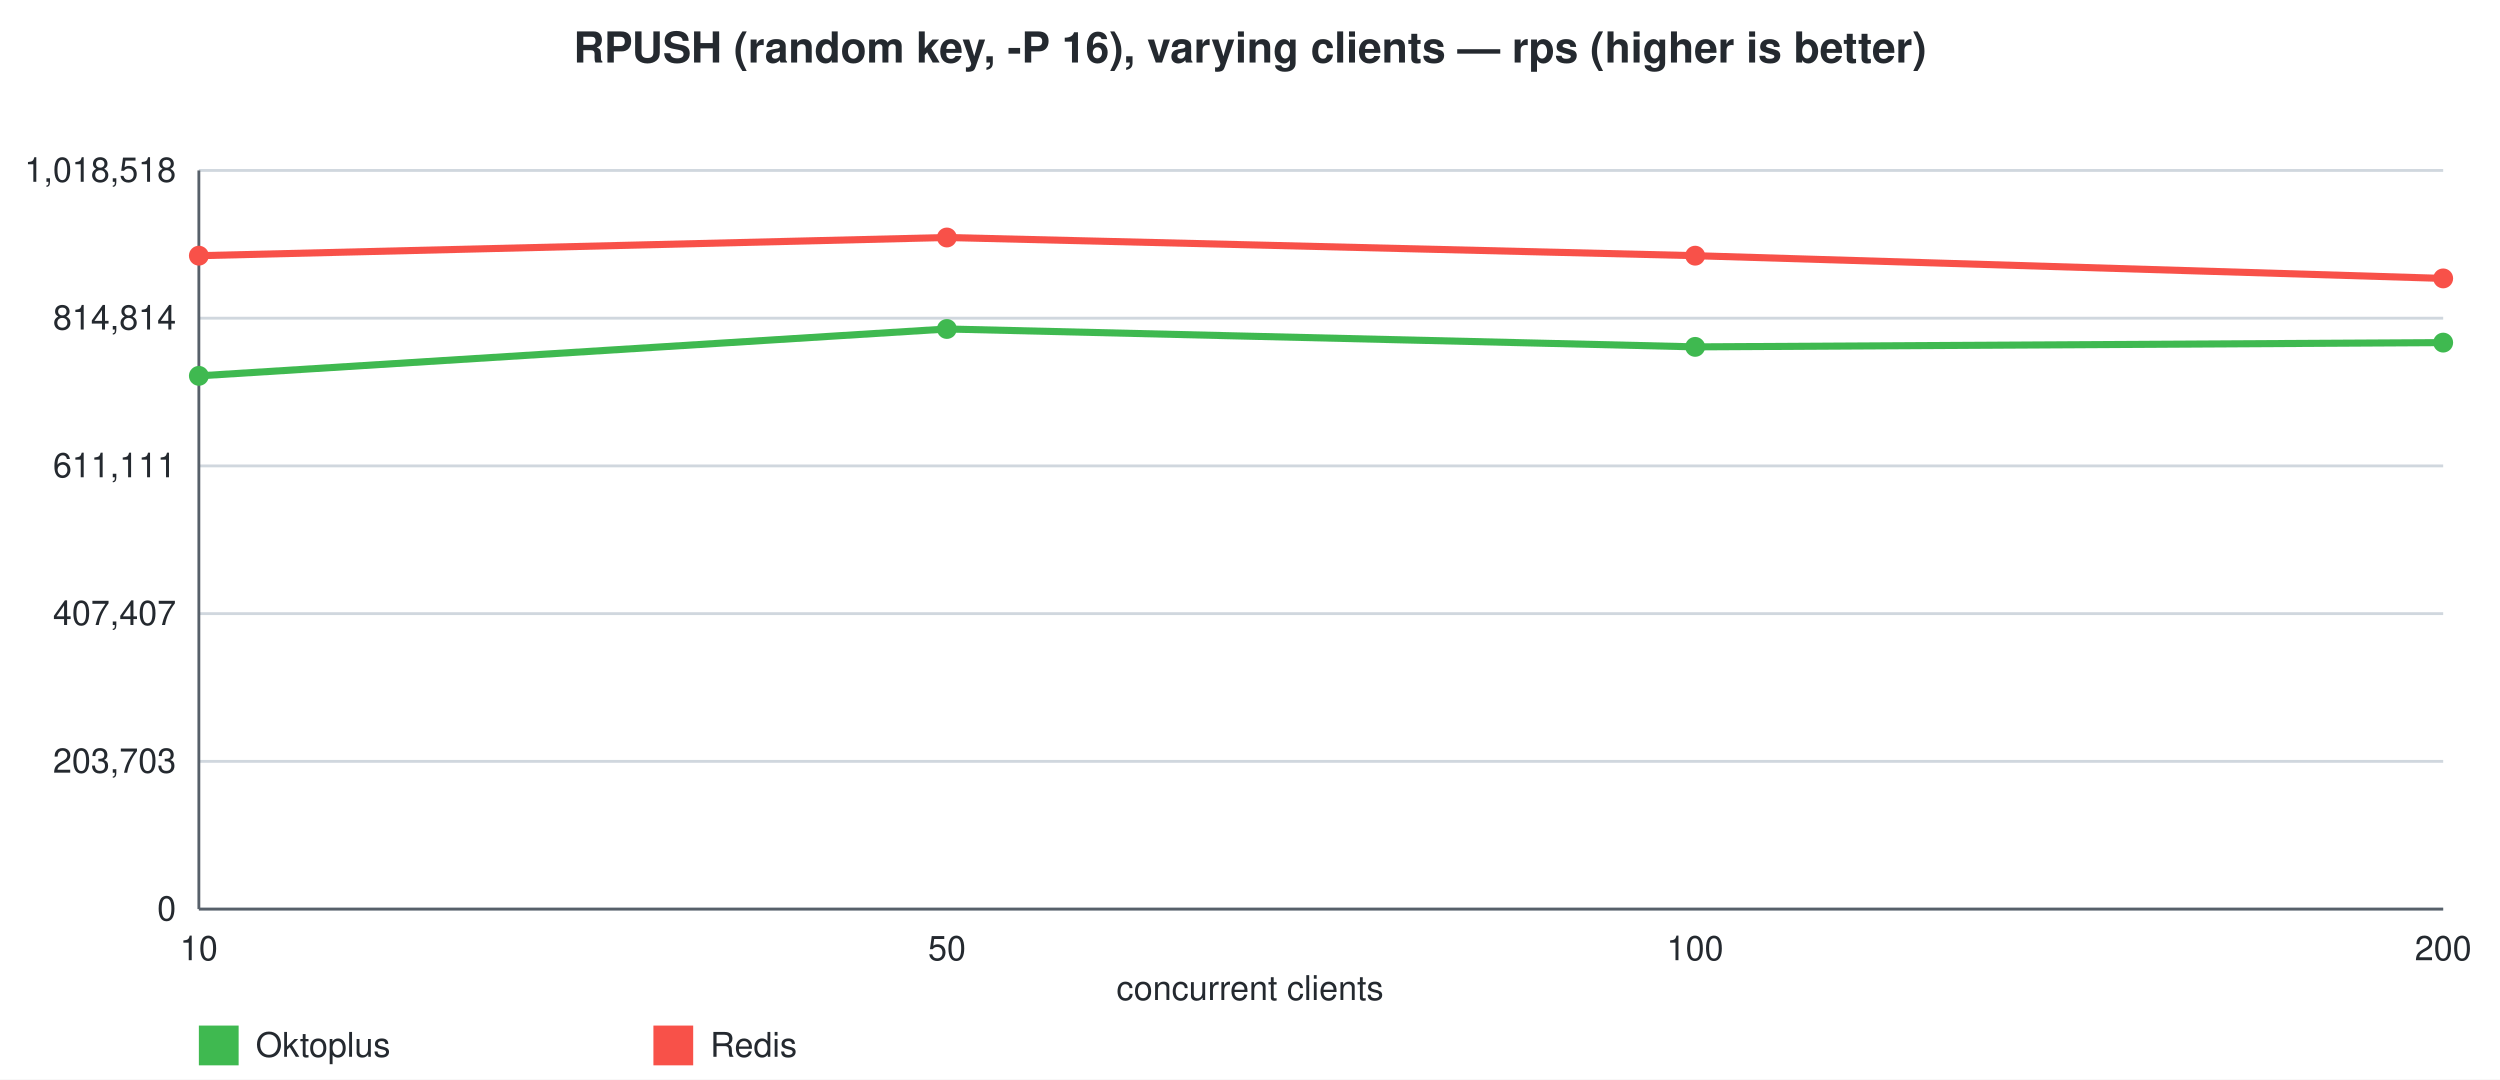
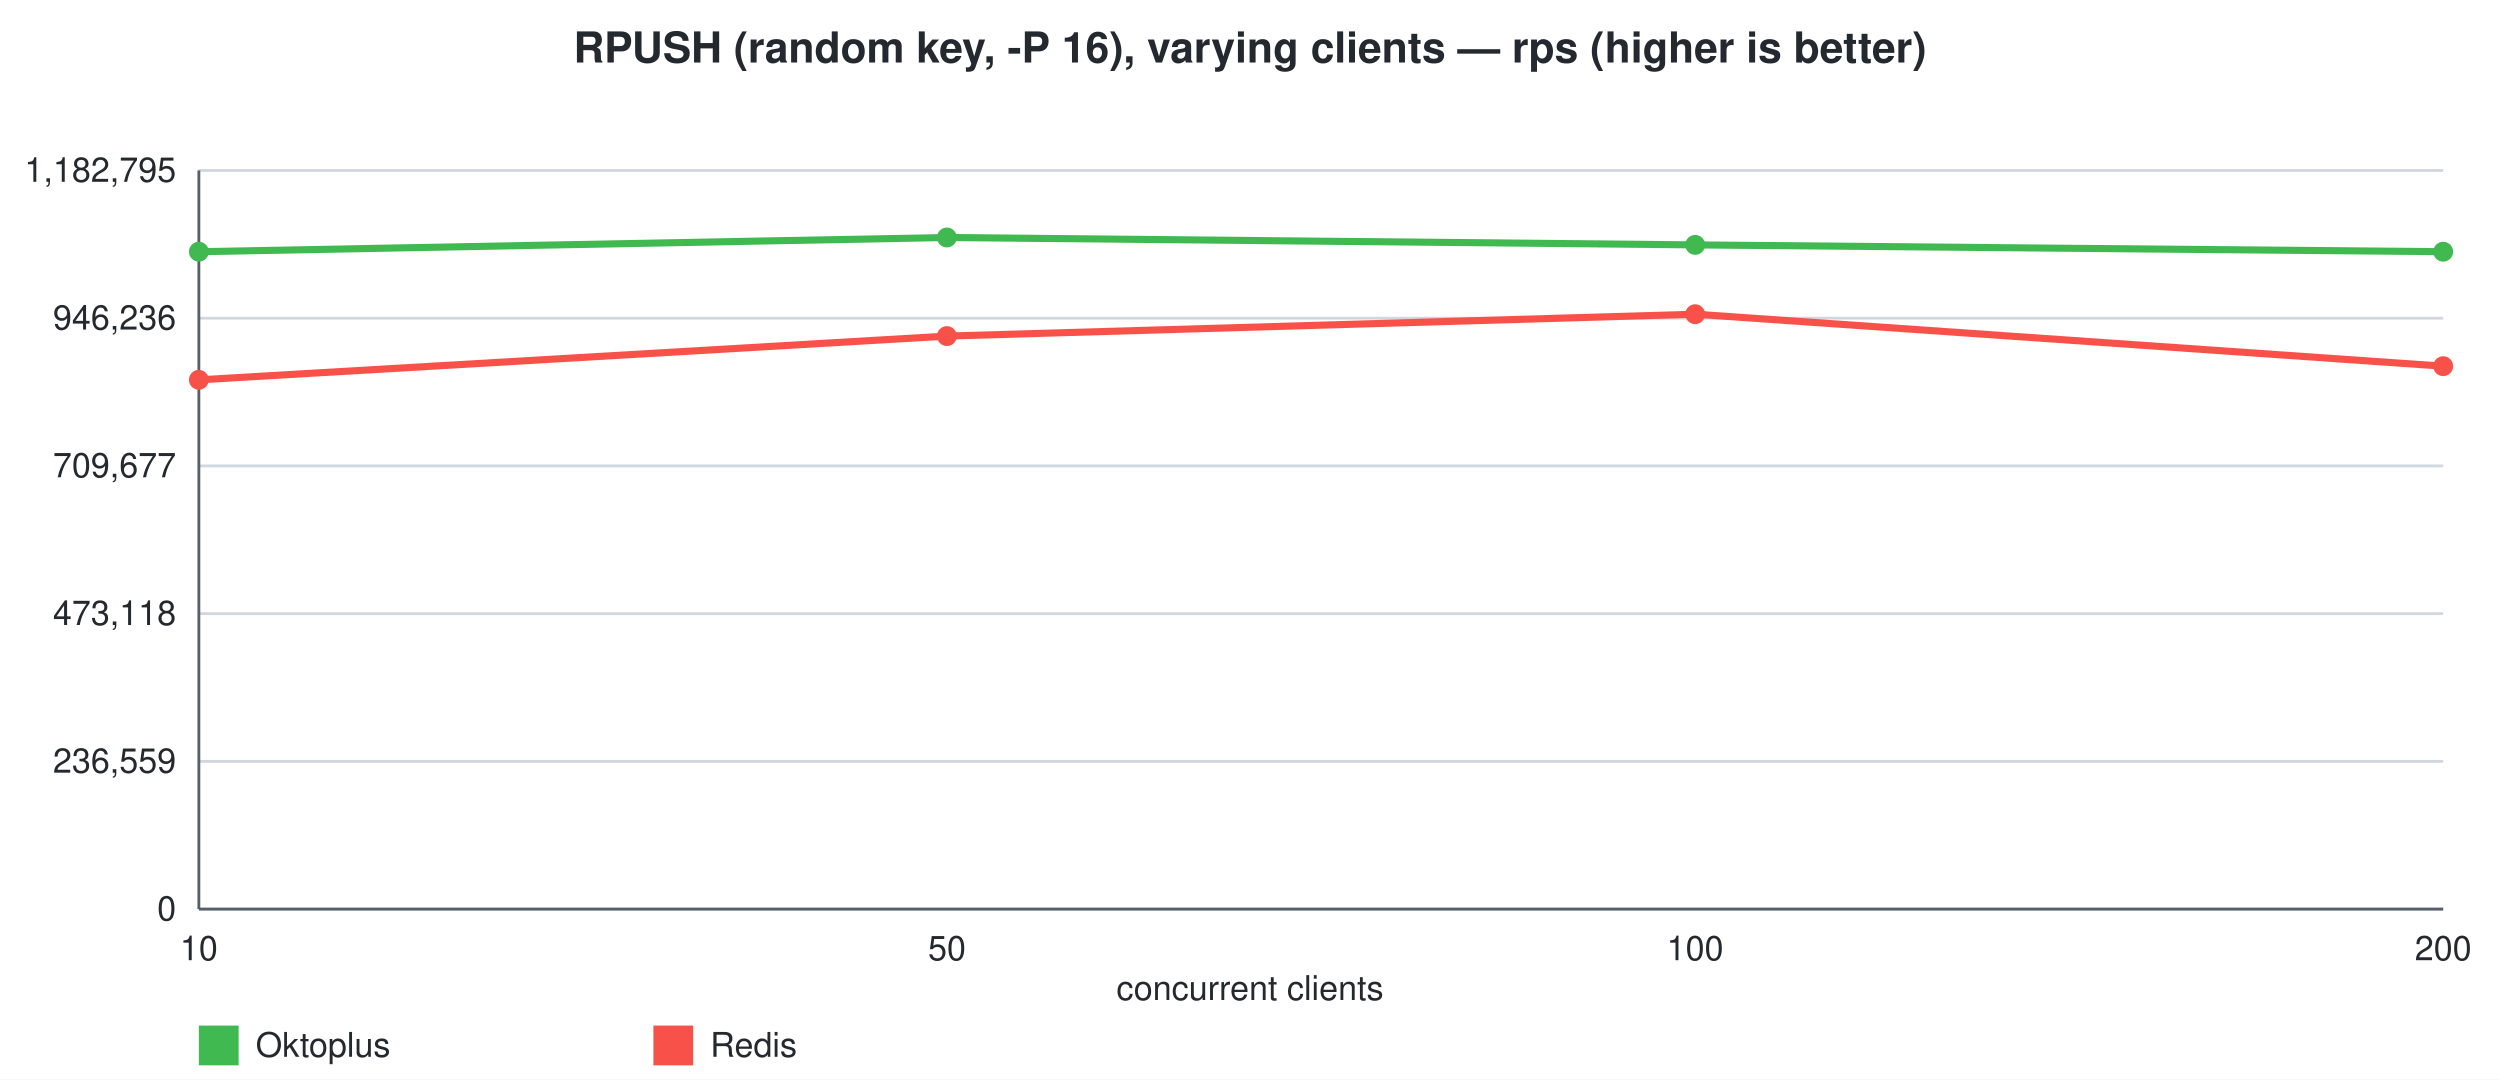
<svg xmlns="http://www.w3.org/2000/svg" width="880" height="380" viewBox="0 0 880 380" font-family="-apple-system, Segoe UI, Helvetica, Arial, sans-serif" font-size="12">
  <rect width="880" height="380" fill="#ffffff" />
  <text x="440.0" y="22" text-anchor="middle" fill="#24292f" font-size="15" font-weight="600">RPUSH (random key, -P 16), varying clients — rps (higher is better)</text>
  <line x1="70" y1="320.0" x2="860" y2="320.0" stroke="#d0d7de" stroke-width="1" />
  <text x="62" y="324.0" text-anchor="end" fill="#24292f">0</text>
  <line x1="70" y1="268.0" x2="860" y2="268.0" stroke="#d0d7de" stroke-width="1" />
-   <text x="62" y="272.0" text-anchor="end" fill="#24292f">203,703</text>
+   <text x="62" y="272.0" text-anchor="end" fill="#24292f">236,559</text>
  <line x1="70" y1="216.0" x2="860" y2="216.0" stroke="#d0d7de" stroke-width="1" />
-   <text x="62" y="220.0" text-anchor="end" fill="#24292f">407,407</text>
+   <text x="62" y="220.0" text-anchor="end" fill="#24292f">473,118</text>
  <line x1="70" y1="164.0" x2="860" y2="164.0" stroke="#d0d7de" stroke-width="1" />
-   <text x="62" y="168.0" text-anchor="end" fill="#24292f">611,111</text>
+   <text x="62" y="168.0" text-anchor="end" fill="#24292f">709,677</text>
  <line x1="70" y1="112.0" x2="860" y2="112.0" stroke="#d0d7de" stroke-width="1" />
-   <text x="62" y="116.0" text-anchor="end" fill="#24292f">814,814</text>
+   <text x="62" y="116.0" text-anchor="end" fill="#24292f">946,236</text>
  <line x1="70" y1="60.0" x2="860" y2="60.0" stroke="#d0d7de" stroke-width="1" />
-   <text x="62" y="64.0" text-anchor="end" fill="#24292f">1,018,518</text>
+   <text x="62" y="64.0" text-anchor="end" fill="#24292f">1,182,795</text>
  <line x1="70" y1="60" x2="70" y2="320" stroke="#57606a" stroke-width="1" />
  <line x1="70" y1="320" x2="860" y2="320" stroke="#57606a" stroke-width="1" />
  <text x="70.0" y="338" text-anchor="middle" fill="#24292f">10</text>
  <text x="333.333" y="338" text-anchor="middle" fill="#24292f">50</text>
  <text x="596.667" y="338" text-anchor="middle" fill="#24292f">100</text>
  <text x="860.0" y="338" text-anchor="middle" fill="#24292f">200</text>
  <text x="440.0" y="352" text-anchor="middle" fill="#24292f">concurrent clients</text>
-   <polyline fill="none" stroke="#3fb950" stroke-width="2.5" points="70.0,132.3 333.3,115.8 596.7,122.1 860.0,120.6" />
-   <circle cx="70.0" cy="132.3" r="3.5" fill="#3fb950" />
-   <circle cx="333.3" cy="115.8" r="3.5" fill="#3fb950" />
-   <circle cx="596.7" cy="122.1" r="3.5" fill="#3fb950" />
-   <circle cx="860.0" cy="120.6" r="3.5" fill="#3fb950" />
-   <polyline fill="none" stroke="#f85149" stroke-width="2.5" points="70.0,90.0 333.3,83.6 596.7,90.0 860.0,98.0" />
-   <circle cx="70.0" cy="90.0" r="3.5" fill="#f85149" />
-   <circle cx="333.3" cy="83.6" r="3.5" fill="#f85149" />
-   <circle cx="596.7" cy="90.0" r="3.5" fill="#f85149" />
-   <circle cx="860.0" cy="98.0" r="3.5" fill="#f85149" />
+   <polyline fill="none" stroke="#3fb950" stroke-width="2.5" points="70.0,88.6 333.3,83.6 596.7,86.2 860.0,88.6" />
+   <circle cx="70.0" cy="88.6" r="3.5" fill="#3fb950" />
+   <circle cx="333.3" cy="83.6" r="3.5" fill="#3fb950" />
+   <circle cx="596.7" cy="86.2" r="3.5" fill="#3fb950" />
+   <circle cx="860.0" cy="88.6" r="3.5" fill="#3fb950" />
+   <polyline fill="none" stroke="#f85149" stroke-width="2.5" points="70.0,133.7 333.3,118.3 596.7,110.6 860.0,128.9" />
+   <circle cx="70.0" cy="133.7" r="3.5" fill="#f85149" />
+   <circle cx="333.3" cy="118.3" r="3.5" fill="#f85149" />
+   <circle cx="596.7" cy="110.6" r="3.5" fill="#f85149" />
+   <circle cx="860.0" cy="128.9" r="3.5" fill="#f85149" />
  <rect x="70" y="361" width="14" height="14" fill="#3fb950" />
  <text x="90" y="372" fill="#24292f">Oktoplus</text>
  <rect x="230" y="361" width="14" height="14" fill="#f85149" />
  <text x="250" y="372" fill="#24292f">Redis</text>
</svg>
